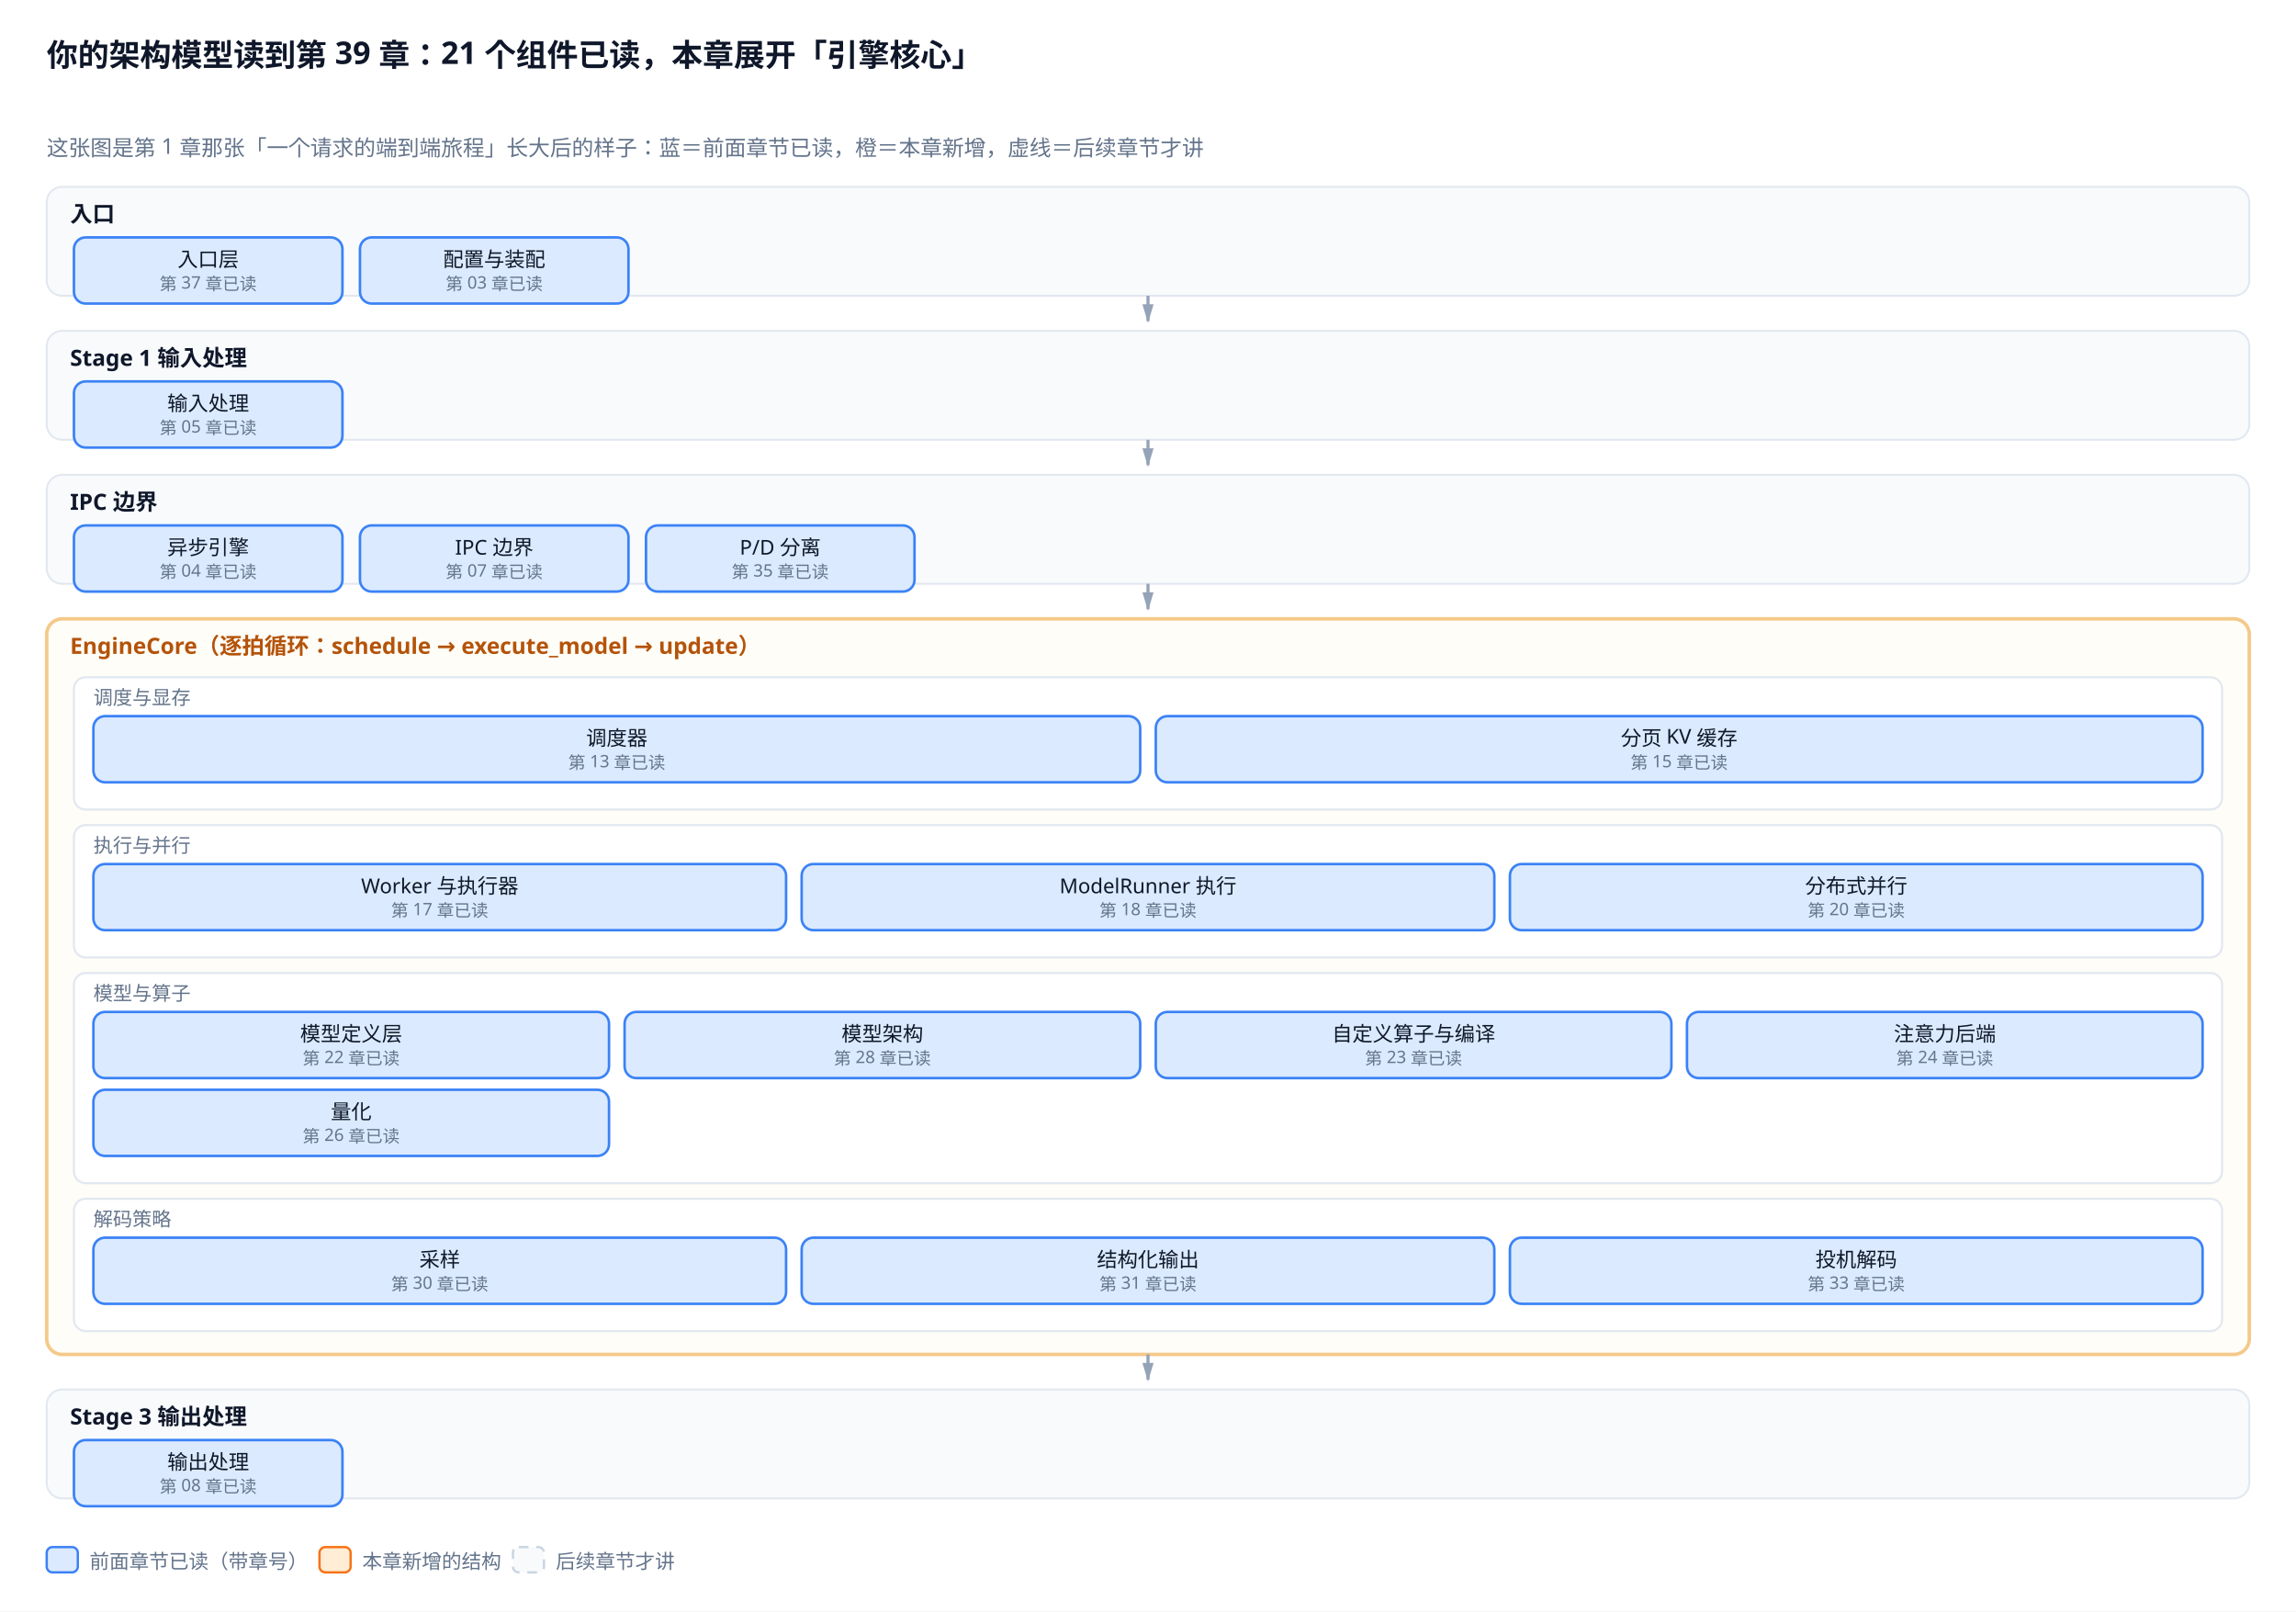
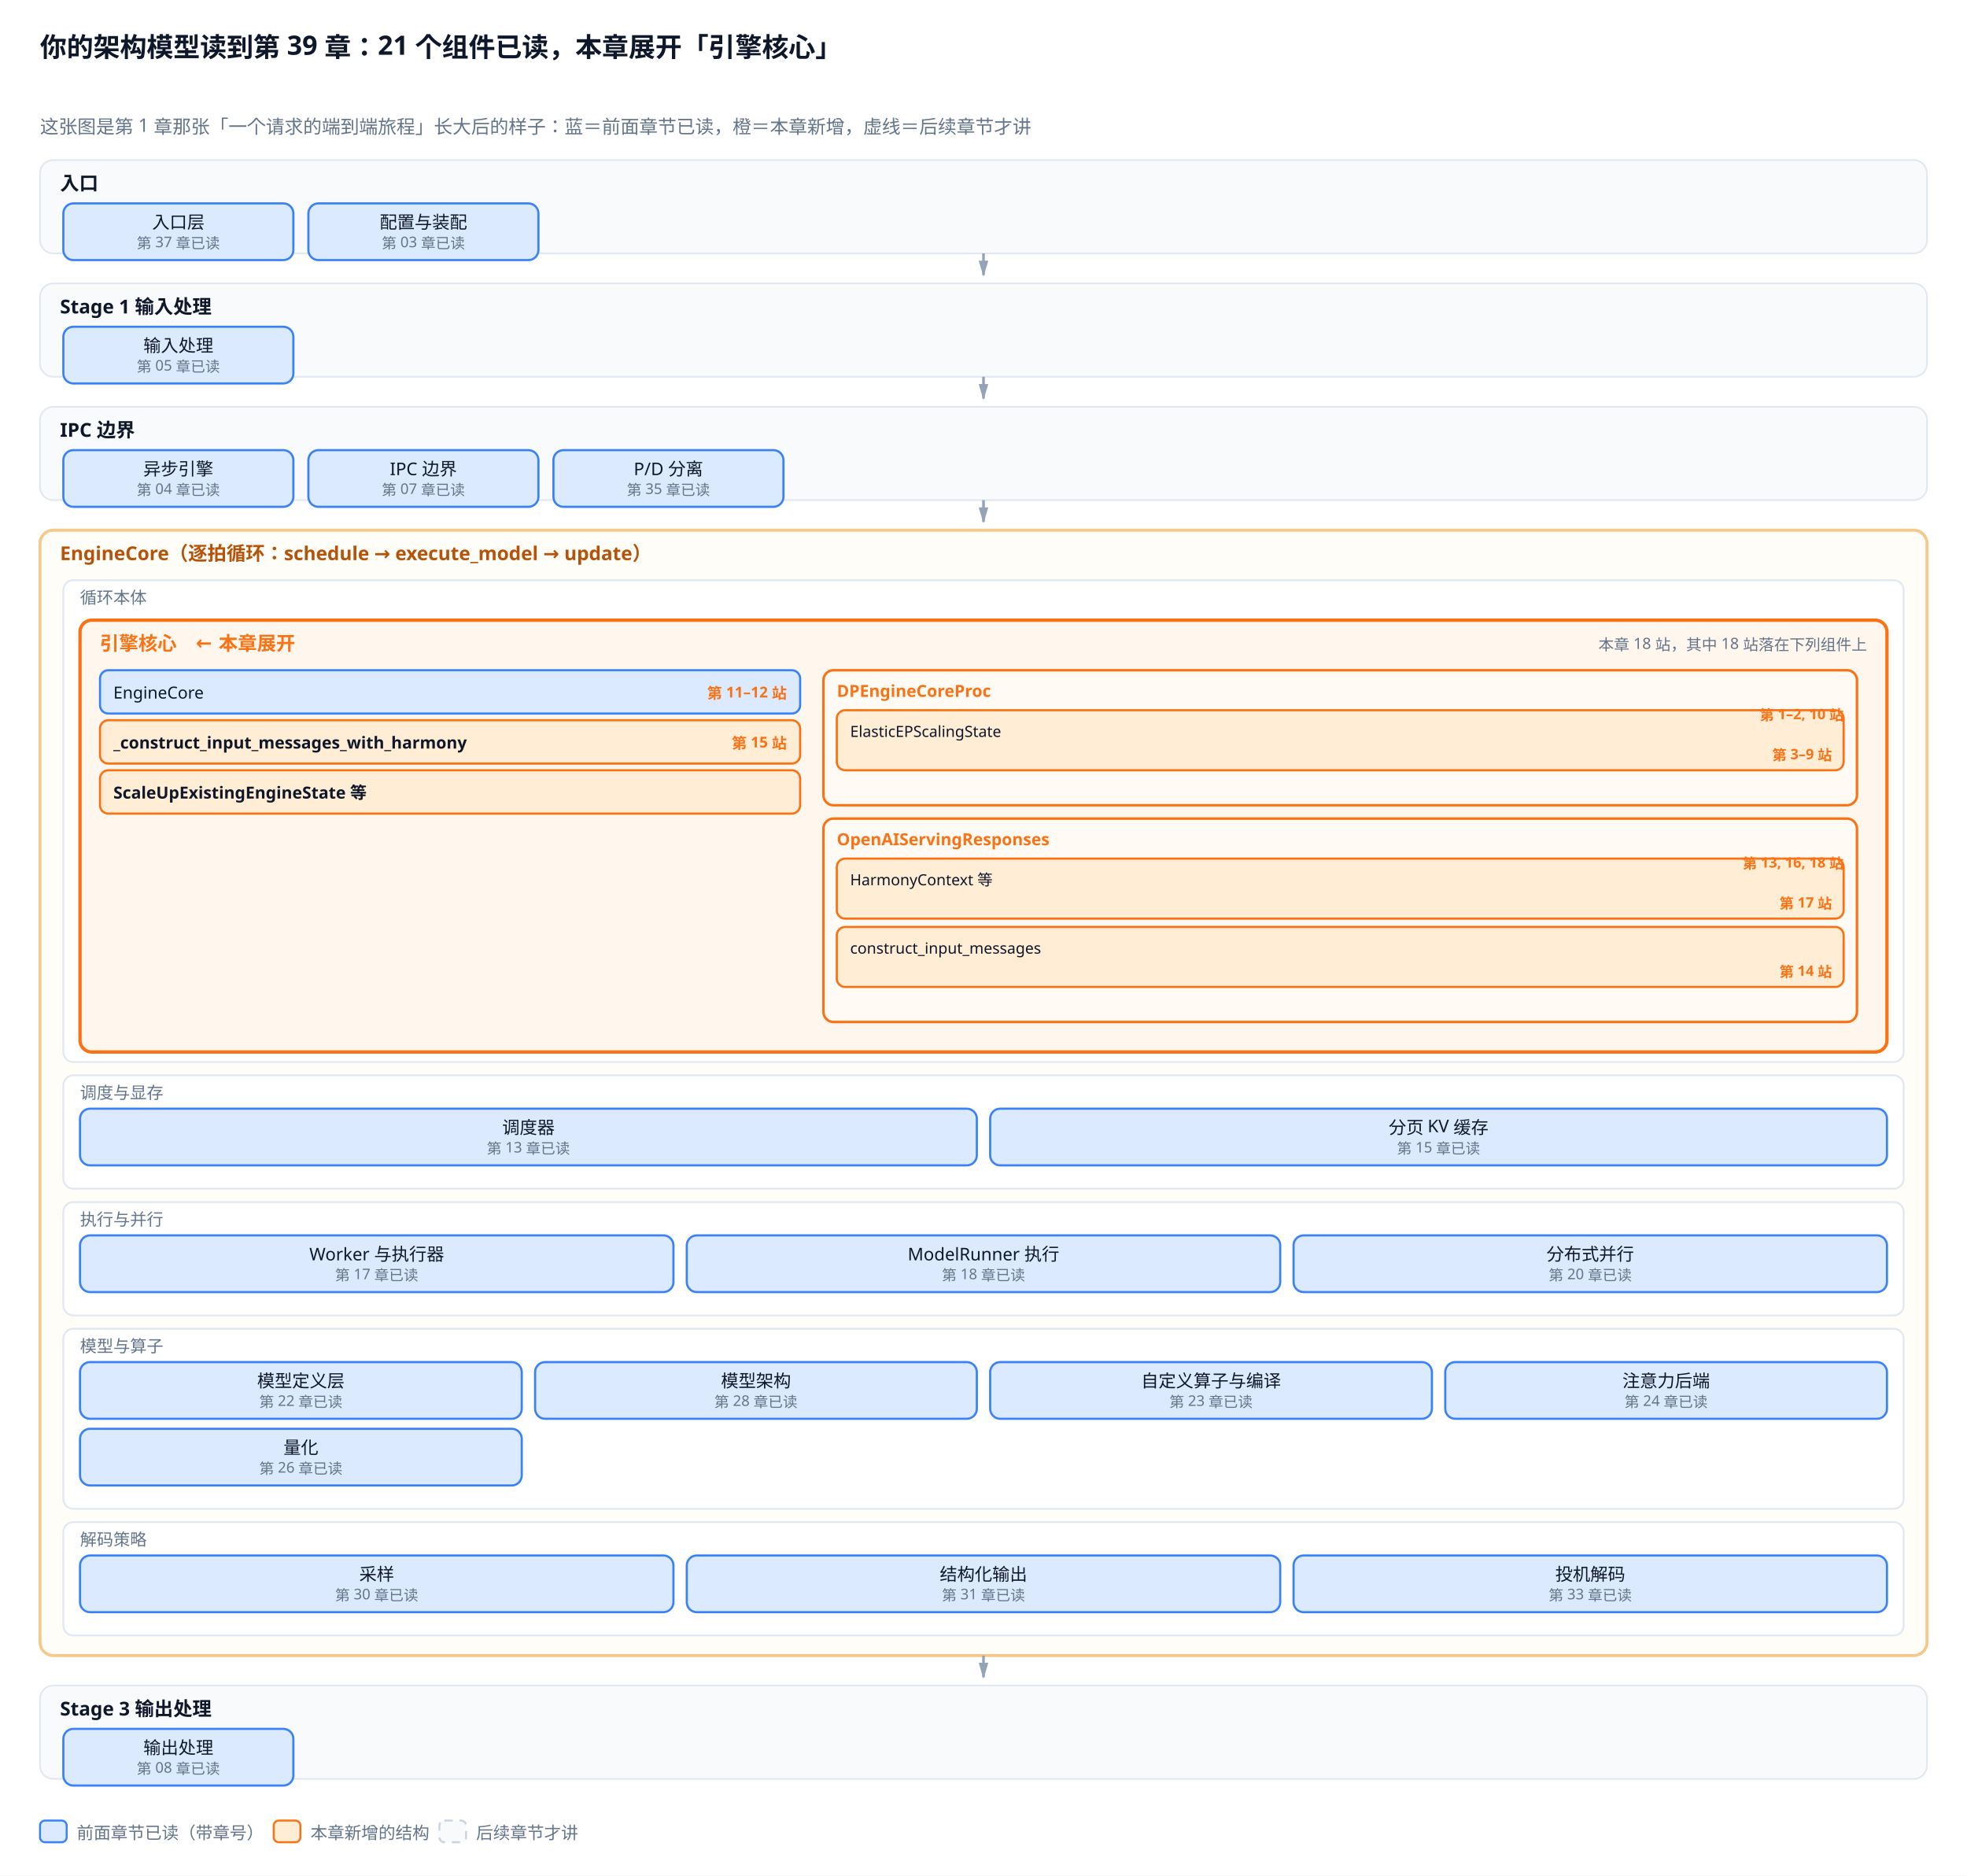
- <svg xmlns="http://www.w3.org/2000/svg" viewBox="0 0 1180 828">
+ <svg xmlns="http://www.w3.org/2000/svg" viewBox="0 0 1180 1125">
  <defs>
    <marker id="a" viewBox="0 0 10 6" refX="9" refY="3" markerWidth="6" markerHeight="4" orient="auto">
      <path d="M0,0 L10,3 L0,6 Z" fill="#94a3b8" />
    </marker>
    <marker id="a2" viewBox="0 0 10 6" refX="9" refY="3" markerWidth="6" markerHeight="4" orient="auto">
      <path d="M0,0 L10,3 L0,6 Z" fill="#f97316" />
    </marker>
  </defs>
-   <rect width="1180" height="828" fill="white" />
+   <rect width="1180" height="1125" fill="white" />
  <text x="24" y="34" font-family="sans-serif" font-size="16" fill="#0f172a" font-weight="bold">你的架构模型读到第 39 章：21 个组件已读，本章展开「引擎核心」</text>
  <text x="24.0" y="80.0" font-family="sans-serif" font-size="11.2" fill="#64748b" text-anchor="start">这张图是第 1 章那张「一个请求的端到端旅程」长大后的样子：蓝＝前面章节已读，橙＝本章新增，虚线＝后续章节才讲</text>
  <rect x="24.0" y="96.0" width="1132.0" height="56.0" rx="8" fill="#f8fafc" stroke="#e2e8f0" stroke-width="1.0" />
  <text x="36.0" y="114.0" font-family="sans-serif" font-size="11.5" fill="#0f172a" text-anchor="start" font-weight="bold">入口</text>
  <rect x="38.0" y="122.0" width="138.0" height="34.0" rx="6" fill="#dbeafe" stroke="#3b82f6" stroke-width="1.3" />
  <text x="107.0" y="137.0" font-family="sans-serif" font-size="10.5" fill="#0f172a" text-anchor="middle">入口层</text>
  <text x="107.0" y="149.0" font-family="sans-serif" font-size="8.8" fill="#64748b" text-anchor="middle">第 37 章已读</text>
  <rect x="185.0" y="122.0" width="138.0" height="34.0" rx="6" fill="#dbeafe" stroke="#3b82f6" stroke-width="1.3" />
  <text x="254.0" y="137.0" font-family="sans-serif" font-size="10.5" fill="#0f172a" text-anchor="middle">配置与装配</text>
  <text x="254.0" y="149.0" font-family="sans-serif" font-size="8.8" fill="#64748b" text-anchor="middle">第 03 章已读</text>
  <path d="M590.0,152.0 L590.0,165.0" stroke="#94a3b8" stroke-width="1.6" marker-end="url(#a)" />
  <rect x="24.0" y="170.0" width="1132.0" height="56.0" rx="8" fill="#f8fafc" stroke="#e2e8f0" stroke-width="1.0" />
  <text x="36.0" y="188.0" font-family="sans-serif" font-size="11.5" fill="#0f172a" text-anchor="start" font-weight="bold">Stage 1 输入处理</text>
  <rect x="38.0" y="196.0" width="138.0" height="34.0" rx="6" fill="#dbeafe" stroke="#3b82f6" stroke-width="1.3" />
  <text x="107.0" y="211.0" font-family="sans-serif" font-size="10.5" fill="#0f172a" text-anchor="middle">输入处理</text>
  <text x="107.0" y="223.0" font-family="sans-serif" font-size="8.8" fill="#64748b" text-anchor="middle">第 05 章已读</text>
  <path d="M590.0,226.0 L590.0,239.0" stroke="#94a3b8" stroke-width="1.6" marker-end="url(#a)" />
  <rect x="24.0" y="244.0" width="1132.0" height="56.0" rx="8" fill="#f8fafc" stroke="#e2e8f0" stroke-width="1.0" />
  <text x="36.0" y="262.0" font-family="sans-serif" font-size="11.5" fill="#0f172a" text-anchor="start" font-weight="bold">IPC 边界</text>
  <rect x="38.0" y="270.0" width="138.0" height="34.0" rx="6" fill="#dbeafe" stroke="#3b82f6" stroke-width="1.3" />
  <text x="107.0" y="285.0" font-family="sans-serif" font-size="10.5" fill="#0f172a" text-anchor="middle">异步引擎</text>
  <text x="107.0" y="297.0" font-family="sans-serif" font-size="8.8" fill="#64748b" text-anchor="middle">第 04 章已读</text>
  <rect x="185.0" y="270.0" width="138.0" height="34.0" rx="6" fill="#dbeafe" stroke="#3b82f6" stroke-width="1.3" />
  <text x="254.0" y="285.0" font-family="sans-serif" font-size="10.5" fill="#0f172a" text-anchor="middle">IPC 边界</text>
  <text x="254.0" y="297.0" font-family="sans-serif" font-size="8.8" fill="#64748b" text-anchor="middle">第 07 章已读</text>
  <rect x="332.0" y="270.0" width="138.0" height="34.0" rx="6" fill="#dbeafe" stroke="#3b82f6" stroke-width="1.3" />
  <text x="401.0" y="285.0" font-family="sans-serif" font-size="10.5" fill="#0f172a" text-anchor="middle">P/D 分离</text>
  <text x="401.0" y="297.0" font-family="sans-serif" font-size="8.8" fill="#64748b" text-anchor="middle">第 35 章已读</text>
  <path d="M590.0,300.0 L590.0,313.0" stroke="#94a3b8" stroke-width="1.6" marker-end="url(#a)" />
-   <rect x="24.0" y="318.0" width="1132.0" height="378.0" rx="8" fill="#fffdf7" stroke="#f5c98a" stroke-width="1.8" />
+   <rect x="24.0" y="318.0" width="1132.0" height="675.0" rx="8" fill="#fffdf7" stroke="#f5c98a" stroke-width="1.8" />
  <text x="36.0" y="336.0" font-family="sans-serif" font-size="11.5" fill="#b45309" text-anchor="start" font-weight="bold">EngineCore（逐拍循环：schedule → execute_model → update）</text>
-   <rect x="38.0" y="348.0" width="1104.0" height="68.0" rx="6" fill="#ffffff" stroke="#e2e8f0" stroke-width="1.1" />
-   <text x="48.0" y="362.0" font-family="sans-serif" font-size="10" fill="#64748b" text-anchor="start">调度与显存</text>
-   <rect x="48.0" y="368.0" width="538.0" height="34.0" rx="6" fill="#dbeafe" stroke="#3b82f6" stroke-width="1.3" />
-   <text x="317.0" y="383.0" font-family="sans-serif" font-size="10.5" fill="#0f172a" text-anchor="middle">调度器</text>
-   <text x="317.0" y="395.0" font-family="sans-serif" font-size="8.8" fill="#64748b" text-anchor="middle">第 13 章已读</text>
-   <rect x="594.0" y="368.0" width="538.0" height="34.0" rx="6" fill="#dbeafe" stroke="#3b82f6" stroke-width="1.3" />
-   <text x="863.0" y="383.0" font-family="sans-serif" font-size="10.5" fill="#0f172a" text-anchor="middle">分页 KV 缓存</text>
-   <text x="863.0" y="395.0" font-family="sans-serif" font-size="8.8" fill="#64748b" text-anchor="middle">第 15 章已读</text>
-   <rect x="38.0" y="424.0" width="1104.0" height="68.0" rx="6" fill="#ffffff" stroke="#e2e8f0" stroke-width="1.1" />
-   <text x="48.0" y="438.0" font-family="sans-serif" font-size="10" fill="#64748b" text-anchor="start">执行与并行</text>
-   <rect x="48.0" y="444.0" width="356.0" height="34.0" rx="6" fill="#dbeafe" stroke="#3b82f6" stroke-width="1.3" />
-   <text x="226.0" y="459.0" font-family="sans-serif" font-size="10.5" fill="#0f172a" text-anchor="middle">Worker 与执行器</text>
-   <text x="226.0" y="471.0" font-family="sans-serif" font-size="8.8" fill="#64748b" text-anchor="middle">第 17 章已读</text>
-   <rect x="412.0" y="444.0" width="356.0" height="34.0" rx="6" fill="#dbeafe" stroke="#3b82f6" stroke-width="1.3" />
-   <text x="590.0" y="459.0" font-family="sans-serif" font-size="10.5" fill="#0f172a" text-anchor="middle">ModelRunner 执行</text>
-   <text x="590.0" y="471.0" font-family="sans-serif" font-size="8.8" fill="#64748b" text-anchor="middle">第 18 章已读</text>
-   <rect x="776.0" y="444.0" width="356.0" height="34.0" rx="6" fill="#dbeafe" stroke="#3b82f6" stroke-width="1.3" />
-   <text x="954.0" y="459.0" font-family="sans-serif" font-size="10.5" fill="#0f172a" text-anchor="middle">分布式并行</text>
-   <text x="954.0" y="471.0" font-family="sans-serif" font-size="8.8" fill="#64748b" text-anchor="middle">第 20 章已读</text>
-   <rect x="38.0" y="500.0" width="1104.0" height="108.0" rx="6" fill="#ffffff" stroke="#e2e8f0" stroke-width="1.1" />
-   <text x="48.0" y="514.0" font-family="sans-serif" font-size="10" fill="#64748b" text-anchor="start">模型与算子</text>
-   <rect x="48.0" y="520.0" width="265.0" height="34.0" rx="6" fill="#dbeafe" stroke="#3b82f6" stroke-width="1.3" />
-   <text x="180.5" y="535.0" font-family="sans-serif" font-size="10.5" fill="#0f172a" text-anchor="middle">模型定义层</text>
-   <text x="180.5" y="547.0" font-family="sans-serif" font-size="8.8" fill="#64748b" text-anchor="middle">第 22 章已读</text>
-   <rect x="321.0" y="520.0" width="265.0" height="34.0" rx="6" fill="#dbeafe" stroke="#3b82f6" stroke-width="1.3" />
-   <text x="453.5" y="535.0" font-family="sans-serif" font-size="10.5" fill="#0f172a" text-anchor="middle">模型架构</text>
-   <text x="453.5" y="547.0" font-family="sans-serif" font-size="8.8" fill="#64748b" text-anchor="middle">第 28 章已读</text>
-   <rect x="594.0" y="520.0" width="265.0" height="34.0" rx="6" fill="#dbeafe" stroke="#3b82f6" stroke-width="1.3" />
-   <text x="726.5" y="535.0" font-family="sans-serif" font-size="10.5" fill="#0f172a" text-anchor="middle">自定义算子与编译</text>
-   <text x="726.5" y="547.0" font-family="sans-serif" font-size="8.8" fill="#64748b" text-anchor="middle">第 23 章已读</text>
-   <rect x="867.0" y="520.0" width="265.0" height="34.0" rx="6" fill="#dbeafe" stroke="#3b82f6" stroke-width="1.3" />
-   <text x="999.5" y="535.0" font-family="sans-serif" font-size="10.5" fill="#0f172a" text-anchor="middle">注意力后端</text>
-   <text x="999.5" y="547.0" font-family="sans-serif" font-size="8.8" fill="#64748b" text-anchor="middle">第 24 章已读</text>
-   <rect x="48.0" y="560.0" width="265.0" height="34.0" rx="6" fill="#dbeafe" stroke="#3b82f6" stroke-width="1.3" />
-   <text x="180.5" y="575.0" font-family="sans-serif" font-size="10.5" fill="#0f172a" text-anchor="middle">量化</text>
-   <text x="180.5" y="587.0" font-family="sans-serif" font-size="8.8" fill="#64748b" text-anchor="middle">第 26 章已读</text>
-   <rect x="38.0" y="616.0" width="1104.0" height="68.0" rx="6" fill="#ffffff" stroke="#e2e8f0" stroke-width="1.1" />
-   <text x="48.0" y="630.0" font-family="sans-serif" font-size="10" fill="#64748b" text-anchor="start">解码策略</text>
-   <rect x="48.0" y="636.0" width="356.0" height="34.0" rx="6" fill="#dbeafe" stroke="#3b82f6" stroke-width="1.3" />
-   <text x="226.0" y="651.0" font-family="sans-serif" font-size="10.5" fill="#0f172a" text-anchor="middle">采样</text>
-   <text x="226.0" y="663.0" font-family="sans-serif" font-size="8.8" fill="#64748b" text-anchor="middle">第 30 章已读</text>
-   <rect x="412.0" y="636.0" width="356.0" height="34.0" rx="6" fill="#dbeafe" stroke="#3b82f6" stroke-width="1.3" />
-   <text x="590.0" y="651.0" font-family="sans-serif" font-size="10.5" fill="#0f172a" text-anchor="middle">结构化输出</text>
-   <text x="590.0" y="663.0" font-family="sans-serif" font-size="8.8" fill="#64748b" text-anchor="middle">第 31 章已读</text>
-   <rect x="776.0" y="636.0" width="356.0" height="34.0" rx="6" fill="#dbeafe" stroke="#3b82f6" stroke-width="1.3" />
-   <text x="954.0" y="651.0" font-family="sans-serif" font-size="10.5" fill="#0f172a" text-anchor="middle">投机解码</text>
-   <text x="954.0" y="663.0" font-family="sans-serif" font-size="8.8" fill="#64748b" text-anchor="middle">第 33 章已读</text>
-   <path d="M590.0,696.0 L590.0,709.0" stroke="#94a3b8" stroke-width="1.6" marker-end="url(#a)" />
-   <rect x="24.0" y="714.0" width="1132.0" height="56.0" rx="8" fill="#f8fafc" stroke="#e2e8f0" stroke-width="1.0" />
-   <text x="36.0" y="732.0" font-family="sans-serif" font-size="11.5" fill="#0f172a" text-anchor="start" font-weight="bold">Stage 3 输出处理</text>
-   <rect x="38.0" y="740.0" width="138.0" height="34.0" rx="6" fill="#dbeafe" stroke="#3b82f6" stroke-width="1.3" />
-   <text x="107.0" y="755.0" font-family="sans-serif" font-size="10.5" fill="#0f172a" text-anchor="middle">输出处理</text>
-   <text x="107.0" y="767.0" font-family="sans-serif" font-size="8.8" fill="#64748b" text-anchor="middle">第 08 章已读</text>
-   <rect x="24.0" y="795.0" width="16.0" height="13.0" rx="3" fill="#dbeafe" stroke="#3b82f6" stroke-width="1.2" />
-   <text x="46.0" y="806.0" font-family="sans-serif" font-size="10.2" fill="#64748b" text-anchor="start">前面章节已读（带章号）</text>
-   <rect x="164.2" y="795.0" width="16.0" height="13.0" rx="3" fill="#ffedd5" stroke="#f97316" stroke-width="1.2" />
-   <text x="186.2" y="806.0" font-family="sans-serif" font-size="10.2" fill="#64748b" text-anchor="start">本章新增的结构</text>
-   <rect x="263.6" y="795.0" width="16.0" height="13.0" rx="3" fill="#f8fafc" stroke="#cbd5e1" stroke-width="1.2" stroke-dasharray="5,4" />
-   <text x="285.6" y="806.0" font-family="sans-serif" font-size="10.2" fill="#64748b" text-anchor="start">后续章节才讲</text>
+   <rect x="38.0" y="348.0" width="1104.0" height="289.0" rx="6" fill="#ffffff" stroke="#e2e8f0" stroke-width="1.1" />
+   <text x="48.0" y="362.0" font-family="sans-serif" font-size="10" fill="#64748b" text-anchor="start">循环本体</text>
+   <rect x="48.0" y="372.0" width="1084.0" height="259.0" rx="7" fill="#fff7ed" stroke="#f97316" stroke-width="2.0" />
+   <text x="60.0" y="390.0" font-family="sans-serif" font-size="11.5" fill="#f97316" text-anchor="start" font-weight="bold">引擎核心　← 本章展开</text>
+   <text x="1120.0" y="390.0" font-family="sans-serif" font-size="9.3" fill="#64748b" text-anchor="end">本章 18 站，其中 18 站落在下列组件上</text>
+   <rect x="60.0" y="402.0" width="420.0" height="26.0" rx="5" fill="#dbeafe" stroke="#3b82f6" stroke-width="1.3" />
+   <text x="68.0" y="419.0" font-family="sans-serif" font-size="10" fill="#0f172a" text-anchor="start">EngineCore</text>
+   <text x="472.0" y="419.0" font-family="sans-serif" font-size="9" fill="#f97316" text-anchor="end" font-weight="bold">第 11–12 站</text>
+   <rect x="60.0" y="432.0" width="420.0" height="26.0" rx="5" fill="#ffedd5" stroke="#f97316" stroke-width="1.3" />
+   <text x="68.0" y="449.0" font-family="sans-serif" font-size="10" fill="#0f172a" text-anchor="start" font-weight="bold">_construct_input_messages_with_harmony</text>
+   <text x="472.0" y="449.0" font-family="sans-serif" font-size="9" fill="#f97316" text-anchor="end" font-weight="bold">第 15 站</text>
+   <rect x="60.0" y="462.0" width="420.0" height="26.0" rx="5" fill="#ffedd5" stroke="#f97316" stroke-width="1.3" />
+   <text x="68.0" y="479.0" font-family="sans-serif" font-size="10" fill="#0f172a" text-anchor="start" font-weight="bold">ScaleUpExistingEngineState 等</text>
+   <rect x="494.0" y="402.0" width="620.0" height="81.0" rx="6" fill="#fffaf3" stroke="#f97316" stroke-width="1.5" />
+   <text x="502.0" y="418.0" font-family="sans-serif" font-size="10" fill="#f97316" text-anchor="start" font-weight="bold">DPEngineCoreProc</text>
+   <rect x="502.0" y="426.0" width="604.0" height="36.0" rx="5" fill="#ffedd5" stroke="#f97316" stroke-width="1.3" />
+   <text x="510.0" y="442.0" font-family="sans-serif" font-size="9.2" fill="#0f172a" text-anchor="start">ElasticEPScalingState</text>
+   <text x="1099.0" y="456.0" font-family="sans-serif" font-size="8.6" fill="#f97316" text-anchor="end" font-weight="bold">第 3–9 站</text>
+   <text x="1106.0" y="432.0" font-family="sans-serif" font-size="8.6" fill="#f97316" text-anchor="end" font-weight="bold">第 1–2, 10 站</text>
+   <rect x="494.0" y="491.0" width="620.0" height="122.0" rx="6" fill="#fffaf3" stroke="#f97316" stroke-width="1.5" />
+   <text x="502.0" y="507.0" font-family="sans-serif" font-size="10" fill="#f97316" text-anchor="start" font-weight="bold">OpenAIServingResponses</text>
+   <rect x="502.0" y="515.0" width="604.0" height="36.0" rx="5" fill="#ffedd5" stroke="#f97316" stroke-width="1.3" />
+   <text x="510.0" y="531.0" font-family="sans-serif" font-size="9.2" fill="#0f172a" text-anchor="start">HarmonyContext 等</text>
+   <text x="1099.0" y="545.0" font-family="sans-serif" font-size="8.6" fill="#f97316" text-anchor="end" font-weight="bold">第 17 站</text>
+   <rect x="502.0" y="556.0" width="604.0" height="36.0" rx="5" fill="#ffedd5" stroke="#f97316" stroke-width="1.3" />
+   <text x="510.0" y="572.0" font-family="sans-serif" font-size="9.2" fill="#0f172a" text-anchor="start">construct_input_messages</text>
+   <text x="1099.0" y="586.0" font-family="sans-serif" font-size="8.6" fill="#f97316" text-anchor="end" font-weight="bold">第 14 站</text>
+   <text x="1106.0" y="521.0" font-family="sans-serif" font-size="8.6" fill="#f97316" text-anchor="end" font-weight="bold">第 13, 16, 18 站</text>
+   <rect x="38.0" y="645.0" width="1104.0" height="68.0" rx="6" fill="#ffffff" stroke="#e2e8f0" stroke-width="1.1" />
+   <text x="48.0" y="659.0" font-family="sans-serif" font-size="10" fill="#64748b" text-anchor="start">调度与显存</text>
+   <rect x="48.0" y="665.0" width="538.0" height="34.0" rx="6" fill="#dbeafe" stroke="#3b82f6" stroke-width="1.3" />
+   <text x="317.0" y="680.0" font-family="sans-serif" font-size="10.5" fill="#0f172a" text-anchor="middle">调度器</text>
+   <text x="317.0" y="692.0" font-family="sans-serif" font-size="8.8" fill="#64748b" text-anchor="middle">第 13 章已读</text>
+   <rect x="594.0" y="665.0" width="538.0" height="34.0" rx="6" fill="#dbeafe" stroke="#3b82f6" stroke-width="1.3" />
+   <text x="863.0" y="680.0" font-family="sans-serif" font-size="10.5" fill="#0f172a" text-anchor="middle">分页 KV 缓存</text>
+   <text x="863.0" y="692.0" font-family="sans-serif" font-size="8.8" fill="#64748b" text-anchor="middle">第 15 章已读</text>
+   <rect x="38.0" y="721.0" width="1104.0" height="68.0" rx="6" fill="#ffffff" stroke="#e2e8f0" stroke-width="1.1" />
+   <text x="48.0" y="735.0" font-family="sans-serif" font-size="10" fill="#64748b" text-anchor="start">执行与并行</text>
+   <rect x="48.0" y="741.0" width="356.0" height="34.0" rx="6" fill="#dbeafe" stroke="#3b82f6" stroke-width="1.3" />
+   <text x="226.0" y="756.0" font-family="sans-serif" font-size="10.5" fill="#0f172a" text-anchor="middle">Worker 与执行器</text>
+   <text x="226.0" y="768.0" font-family="sans-serif" font-size="8.8" fill="#64748b" text-anchor="middle">第 17 章已读</text>
+   <rect x="412.0" y="741.0" width="356.0" height="34.0" rx="6" fill="#dbeafe" stroke="#3b82f6" stroke-width="1.3" />
+   <text x="590.0" y="756.0" font-family="sans-serif" font-size="10.5" fill="#0f172a" text-anchor="middle">ModelRunner 执行</text>
+   <text x="590.0" y="768.0" font-family="sans-serif" font-size="8.8" fill="#64748b" text-anchor="middle">第 18 章已读</text>
+   <rect x="776.0" y="741.0" width="356.0" height="34.0" rx="6" fill="#dbeafe" stroke="#3b82f6" stroke-width="1.3" />
+   <text x="954.0" y="756.0" font-family="sans-serif" font-size="10.5" fill="#0f172a" text-anchor="middle">分布式并行</text>
+   <text x="954.0" y="768.0" font-family="sans-serif" font-size="8.8" fill="#64748b" text-anchor="middle">第 20 章已读</text>
+   <rect x="38.0" y="797.0" width="1104.0" height="108.0" rx="6" fill="#ffffff" stroke="#e2e8f0" stroke-width="1.1" />
+   <text x="48.0" y="811.0" font-family="sans-serif" font-size="10" fill="#64748b" text-anchor="start">模型与算子</text>
+   <rect x="48.0" y="817.0" width="265.0" height="34.0" rx="6" fill="#dbeafe" stroke="#3b82f6" stroke-width="1.3" />
+   <text x="180.5" y="832.0" font-family="sans-serif" font-size="10.5" fill="#0f172a" text-anchor="middle">模型定义层</text>
+   <text x="180.5" y="844.0" font-family="sans-serif" font-size="8.8" fill="#64748b" text-anchor="middle">第 22 章已读</text>
+   <rect x="321.0" y="817.0" width="265.0" height="34.0" rx="6" fill="#dbeafe" stroke="#3b82f6" stroke-width="1.3" />
+   <text x="453.5" y="832.0" font-family="sans-serif" font-size="10.5" fill="#0f172a" text-anchor="middle">模型架构</text>
+   <text x="453.5" y="844.0" font-family="sans-serif" font-size="8.8" fill="#64748b" text-anchor="middle">第 28 章已读</text>
+   <rect x="594.0" y="817.0" width="265.0" height="34.0" rx="6" fill="#dbeafe" stroke="#3b82f6" stroke-width="1.3" />
+   <text x="726.5" y="832.0" font-family="sans-serif" font-size="10.5" fill="#0f172a" text-anchor="middle">自定义算子与编译</text>
+   <text x="726.5" y="844.0" font-family="sans-serif" font-size="8.8" fill="#64748b" text-anchor="middle">第 23 章已读</text>
+   <rect x="867.0" y="817.0" width="265.0" height="34.0" rx="6" fill="#dbeafe" stroke="#3b82f6" stroke-width="1.3" />
+   <text x="999.5" y="832.0" font-family="sans-serif" font-size="10.5" fill="#0f172a" text-anchor="middle">注意力后端</text>
+   <text x="999.5" y="844.0" font-family="sans-serif" font-size="8.8" fill="#64748b" text-anchor="middle">第 24 章已读</text>
+   <rect x="48.0" y="857.0" width="265.0" height="34.0" rx="6" fill="#dbeafe" stroke="#3b82f6" stroke-width="1.3" />
+   <text x="180.5" y="872.0" font-family="sans-serif" font-size="10.5" fill="#0f172a" text-anchor="middle">量化</text>
+   <text x="180.5" y="884.0" font-family="sans-serif" font-size="8.8" fill="#64748b" text-anchor="middle">第 26 章已读</text>
+   <rect x="38.0" y="913.0" width="1104.0" height="68.0" rx="6" fill="#ffffff" stroke="#e2e8f0" stroke-width="1.1" />
+   <text x="48.0" y="927.0" font-family="sans-serif" font-size="10" fill="#64748b" text-anchor="start">解码策略</text>
+   <rect x="48.0" y="933.0" width="356.0" height="34.0" rx="6" fill="#dbeafe" stroke="#3b82f6" stroke-width="1.3" />
+   <text x="226.0" y="948.0" font-family="sans-serif" font-size="10.5" fill="#0f172a" text-anchor="middle">采样</text>
+   <text x="226.0" y="960.0" font-family="sans-serif" font-size="8.8" fill="#64748b" text-anchor="middle">第 30 章已读</text>
+   <rect x="412.0" y="933.0" width="356.0" height="34.0" rx="6" fill="#dbeafe" stroke="#3b82f6" stroke-width="1.3" />
+   <text x="590.0" y="948.0" font-family="sans-serif" font-size="10.5" fill="#0f172a" text-anchor="middle">结构化输出</text>
+   <text x="590.0" y="960.0" font-family="sans-serif" font-size="8.8" fill="#64748b" text-anchor="middle">第 31 章已读</text>
+   <rect x="776.0" y="933.0" width="356.0" height="34.0" rx="6" fill="#dbeafe" stroke="#3b82f6" stroke-width="1.3" />
+   <text x="954.0" y="948.0" font-family="sans-serif" font-size="10.5" fill="#0f172a" text-anchor="middle">投机解码</text>
+   <text x="954.0" y="960.0" font-family="sans-serif" font-size="8.8" fill="#64748b" text-anchor="middle">第 33 章已读</text>
+   <path d="M590.0,993.0 L590.0,1006.0" stroke="#94a3b8" stroke-width="1.6" marker-end="url(#a)" />
+   <rect x="24.0" y="1011.0" width="1132.0" height="56.0" rx="8" fill="#f8fafc" stroke="#e2e8f0" stroke-width="1.0" />
+   <text x="36.0" y="1029.0" font-family="sans-serif" font-size="11.5" fill="#0f172a" text-anchor="start" font-weight="bold">Stage 3 输出处理</text>
+   <rect x="38.0" y="1037.0" width="138.0" height="34.0" rx="6" fill="#dbeafe" stroke="#3b82f6" stroke-width="1.3" />
+   <text x="107.0" y="1052.0" font-family="sans-serif" font-size="10.5" fill="#0f172a" text-anchor="middle">输出处理</text>
+   <text x="107.0" y="1064.0" font-family="sans-serif" font-size="8.8" fill="#64748b" text-anchor="middle">第 08 章已读</text>
+   <rect x="24.0" y="1092.0" width="16.0" height="13.0" rx="3" fill="#dbeafe" stroke="#3b82f6" stroke-width="1.2" />
+   <text x="46.0" y="1103.0" font-family="sans-serif" font-size="10.2" fill="#64748b" text-anchor="start">前面章节已读（带章号）</text>
+   <rect x="164.2" y="1092.0" width="16.0" height="13.0" rx="3" fill="#ffedd5" stroke="#f97316" stroke-width="1.2" />
+   <text x="186.2" y="1103.0" font-family="sans-serif" font-size="10.2" fill="#64748b" text-anchor="start">本章新增的结构</text>
+   <rect x="263.6" y="1092.0" width="16.0" height="13.0" rx="3" fill="#f8fafc" stroke="#cbd5e1" stroke-width="1.2" stroke-dasharray="5,4" />
+   <text x="285.6" y="1103.0" font-family="sans-serif" font-size="10.2" fill="#64748b" text-anchor="start">后续章节才讲</text>
</svg>
